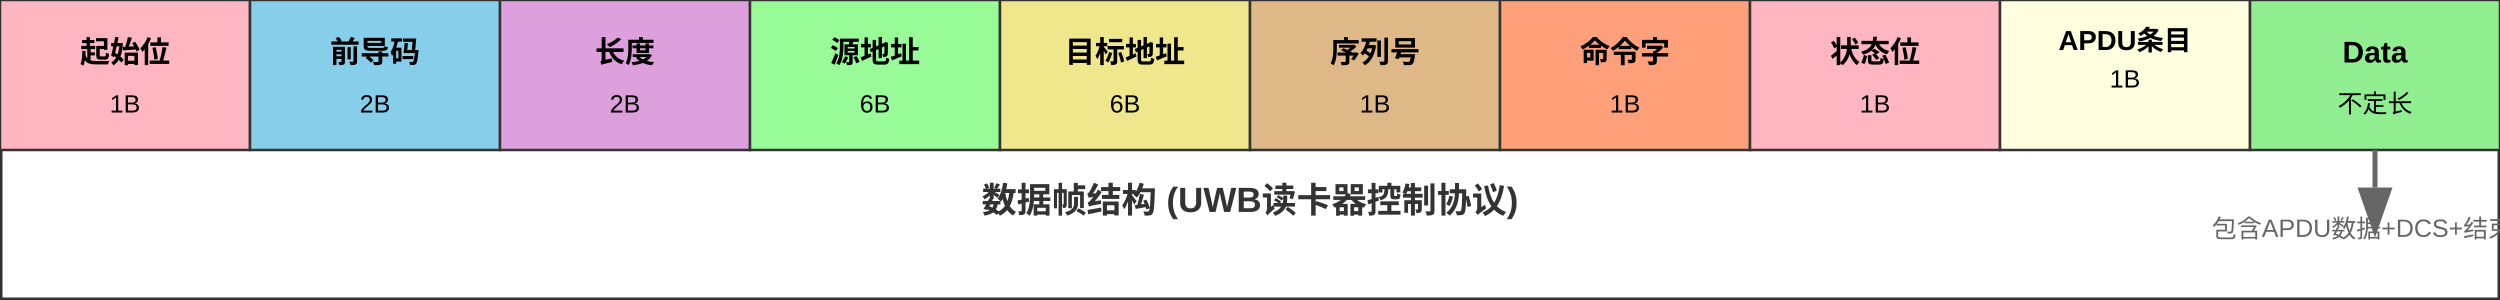
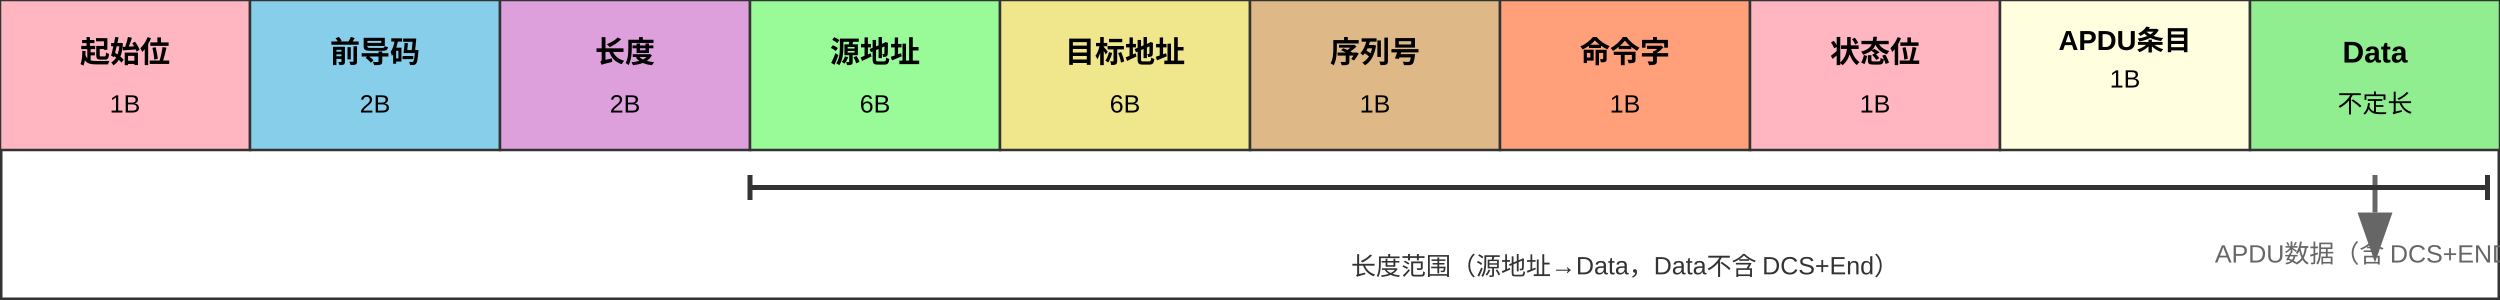
<svg xmlns="http://www.w3.org/2000/svg" width="1000" height="120">
  <defs>
    <linearGradient id="grad1" x1="0%" y1="0%" x2="100%" y2="0%">
      <stop offset="0%" style="stop-color:#FFB6C1;stop-opacity:1" />
      <stop offset="10%" style="stop-color:#87CEEB;stop-opacity:1" />
      <stop offset="20%" style="stop-color:#DDA0DD;stop-opacity:1" />
      <stop offset="30%" style="stop-color:#98FB98;stop-opacity:1" />
      <stop offset="40%" style="stop-color:#F0E68C;stop-opacity:1" />
      <stop offset="50%" style="stop-color:#DEB887;stop-opacity:1" />
      <stop offset="60%" style="stop-color:#FFA07A;stop-opacity:1" />
      <stop offset="70%" style="stop-color:#FFB6C1;stop-opacity:1" />
      <stop offset="80%" style="stop-color:#FFFFE0;stop-opacity:1" />
      <stop offset="100%" style="stop-color:#90EE90;stop-opacity:1" />
    </linearGradient>
  </defs>
  <rect width="1000" height="120" fill="white" stroke="#333" stroke-width="2" />
  <rect x="0" y="0" width="100" height="60" fill="#FFB6C1" stroke="#333" stroke-width="1" />
  <text x="50" y="25" text-anchor="middle" font-family="Arial" font-size="12" font-weight="bold">起始位</text>
  <text x="50" y="45" text-anchor="middle" font-family="Arial" font-size="10">1B</text>
  <rect x="100" y="0" width="100" height="60" fill="#87CEEB" stroke="#333" stroke-width="1" />
  <text x="150" y="25" text-anchor="middle" font-family="Arial" font-size="12" font-weight="bold">前导码</text>
  <text x="150" y="45" text-anchor="middle" font-family="Arial" font-size="10">2B</text>
  <rect x="200" y="0" width="100" height="60" fill="#DDA0DD" stroke="#333" stroke-width="1" />
  <text x="250" y="25" text-anchor="middle" font-family="Arial" font-size="12" font-weight="bold">长度</text>
  <text x="250" y="45" text-anchor="middle" font-family="Arial" font-size="10">2B</text>
  <rect x="300" y="0" width="100" height="60" fill="#98FB98" stroke="#333" stroke-width="1" />
  <text x="350" y="25" text-anchor="middle" font-family="Arial" font-size="12" font-weight="bold">源地址</text>
  <text x="350" y="45" text-anchor="middle" font-family="Arial" font-size="10">6B</text>
  <rect x="400" y="0" width="100" height="60" fill="#F0E68C" stroke="#333" stroke-width="1" />
  <text x="450" y="25" text-anchor="middle" font-family="Arial" font-size="12" font-weight="bold">目标地址</text>
  <text x="450" y="45" text-anchor="middle" font-family="Arial" font-size="10">6B</text>
  <rect x="500" y="0" width="100" height="60" fill="#DEB887" stroke="#333" stroke-width="1" />
  <text x="550" y="25" text-anchor="middle" font-family="Arial" font-size="12" font-weight="bold">序列号</text>
  <text x="550" y="45" text-anchor="middle" font-family="Arial" font-size="10">1B</text>
  <rect x="600" y="0" width="100" height="60" fill="#FFA07A" stroke="#333" stroke-width="1" />
  <text x="650" y="25" text-anchor="middle" font-family="Arial" font-size="12" font-weight="bold">命令字</text>
  <text x="650" y="45" text-anchor="middle" font-family="Arial" font-size="10">1B</text>
  <rect x="700" y="0" width="100" height="60" fill="#FFB6C1" stroke="#333" stroke-width="1" />
  <text x="750" y="25" text-anchor="middle" font-family="Arial" font-size="12" font-weight="bold">状态位</text>
  <text x="750" y="45" text-anchor="middle" font-family="Arial" font-size="10">1B</text>
  <rect x="800" y="0" width="100" height="60" fill="#FFFFE0" stroke="#333" stroke-width="1" />
  <text x="850" y="20" text-anchor="middle" font-family="Arial" font-size="11" font-weight="bold">APDU条目</text>
  <text x="850" y="35" text-anchor="middle" font-family="Arial" font-size="10">1B</text>
  <rect x="900" y="0" width="100" height="60" fill="#90EE90" stroke="#333" stroke-width="1" />
  <text x="950" y="25" text-anchor="middle" font-family="Arial" font-size="12" font-weight="bold">Data</text>
  <text x="950" y="45" text-anchor="middle" font-family="Arial" font-size="10">不定长</text>
-   <text x="500" y="85" text-anchor="middle" font-family="Arial" font-size="14" font-weight="bold" fill="#333">数据帧结构 (UWB读卡器控制协议)</text>
-   <path d="M 950 60 L 950 75" stroke="#666" stroke-width="2" marker-end="url(#arrowhead)" />
-   <text x="950" y="95" text-anchor="middle" font-family="Arial" font-size="10" fill="#666">包含APDU数据+DCS+结束位</text>
+   <path d="M 950 70 L 950 85" stroke="#666" stroke-width="2" marker-end="url(#arrowhead)" />
+   <text x="950" y="105" text-anchor="middle" font-family="Arial" font-size="10" fill="#666">APDU数据（含 DCS+END）</text>
+   <g id="data-length-annotation">
+     <path d="M 300 70 L 300 80 M 300 75 L 995 75 M 995 70 L 995 80" stroke="#333" stroke-width="2" fill="none" />
+     <text x="650" y="110" text-anchor="middle" font-family="Arial" font-size="10" fill="#333">长度范围（源地址→Data，Data不含 DCS+End）</text>
+   </g>
  <defs>
    <marker id="arrowhead" markerWidth="10" markerHeight="7" refX="0" refY="3.5" orient="auto">
      <polygon points="0 0, 10 3.5, 0 7" fill="#666" />
    </marker>
  </defs>
</svg>
